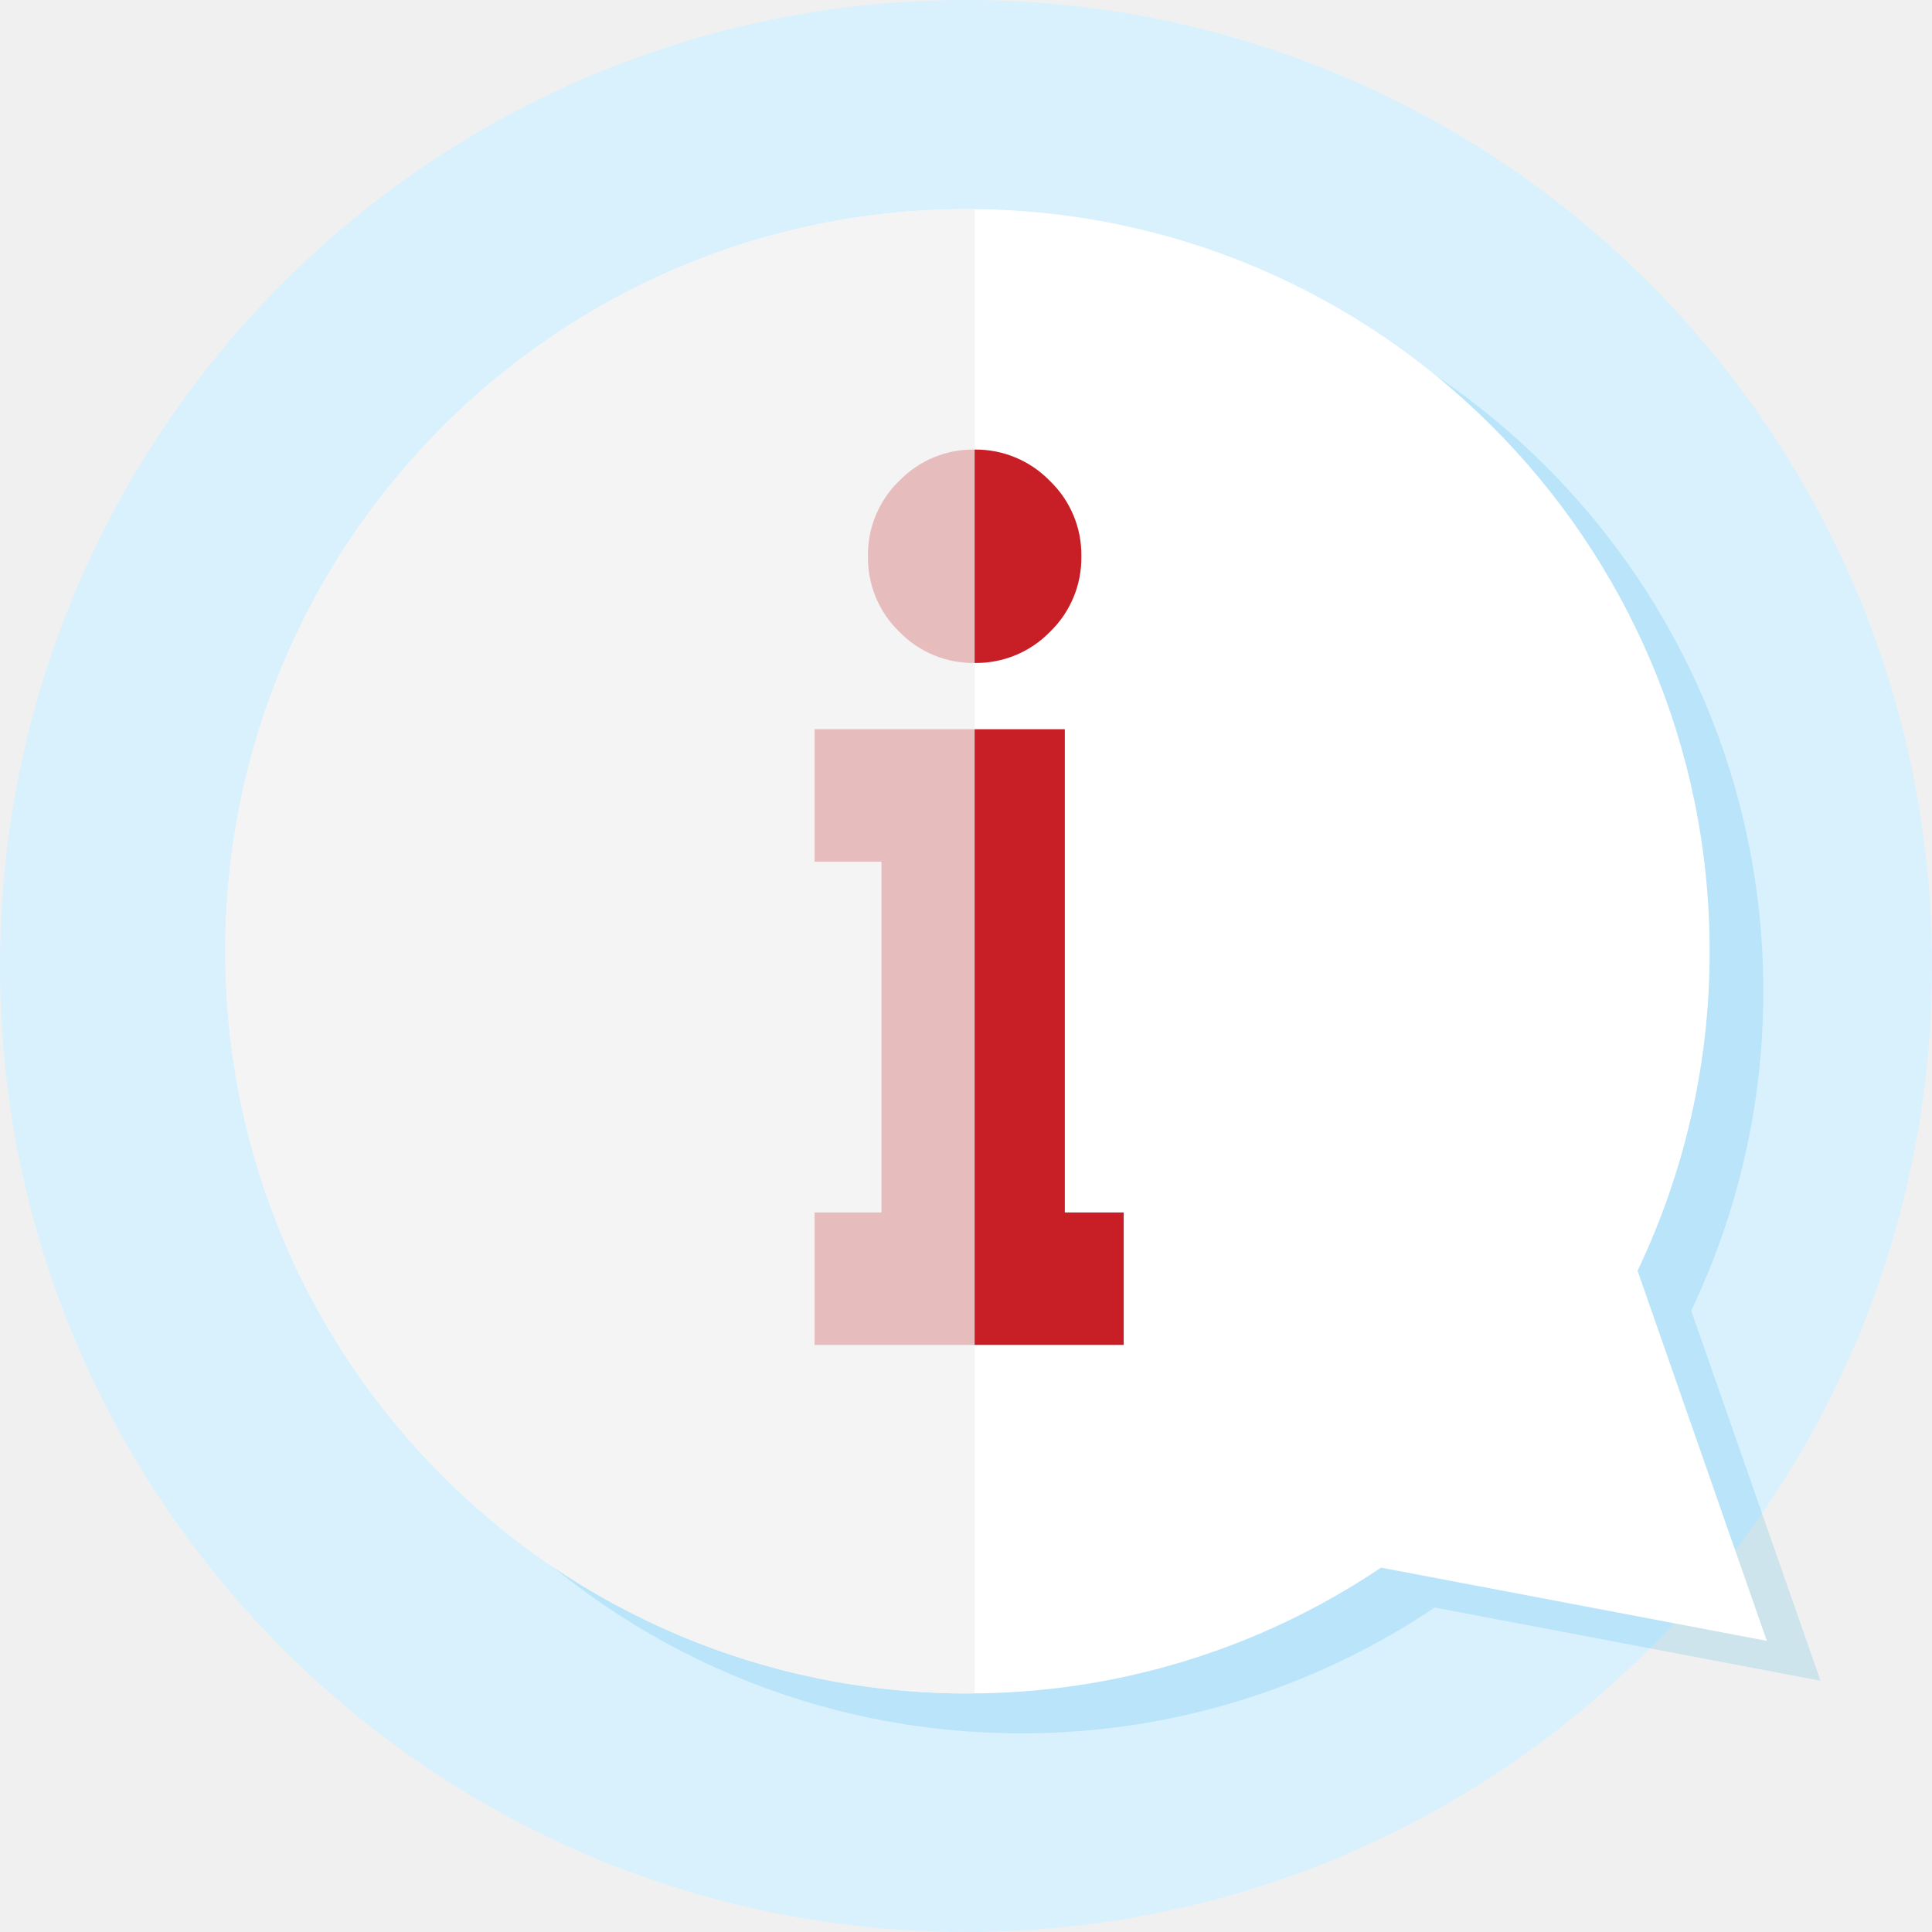
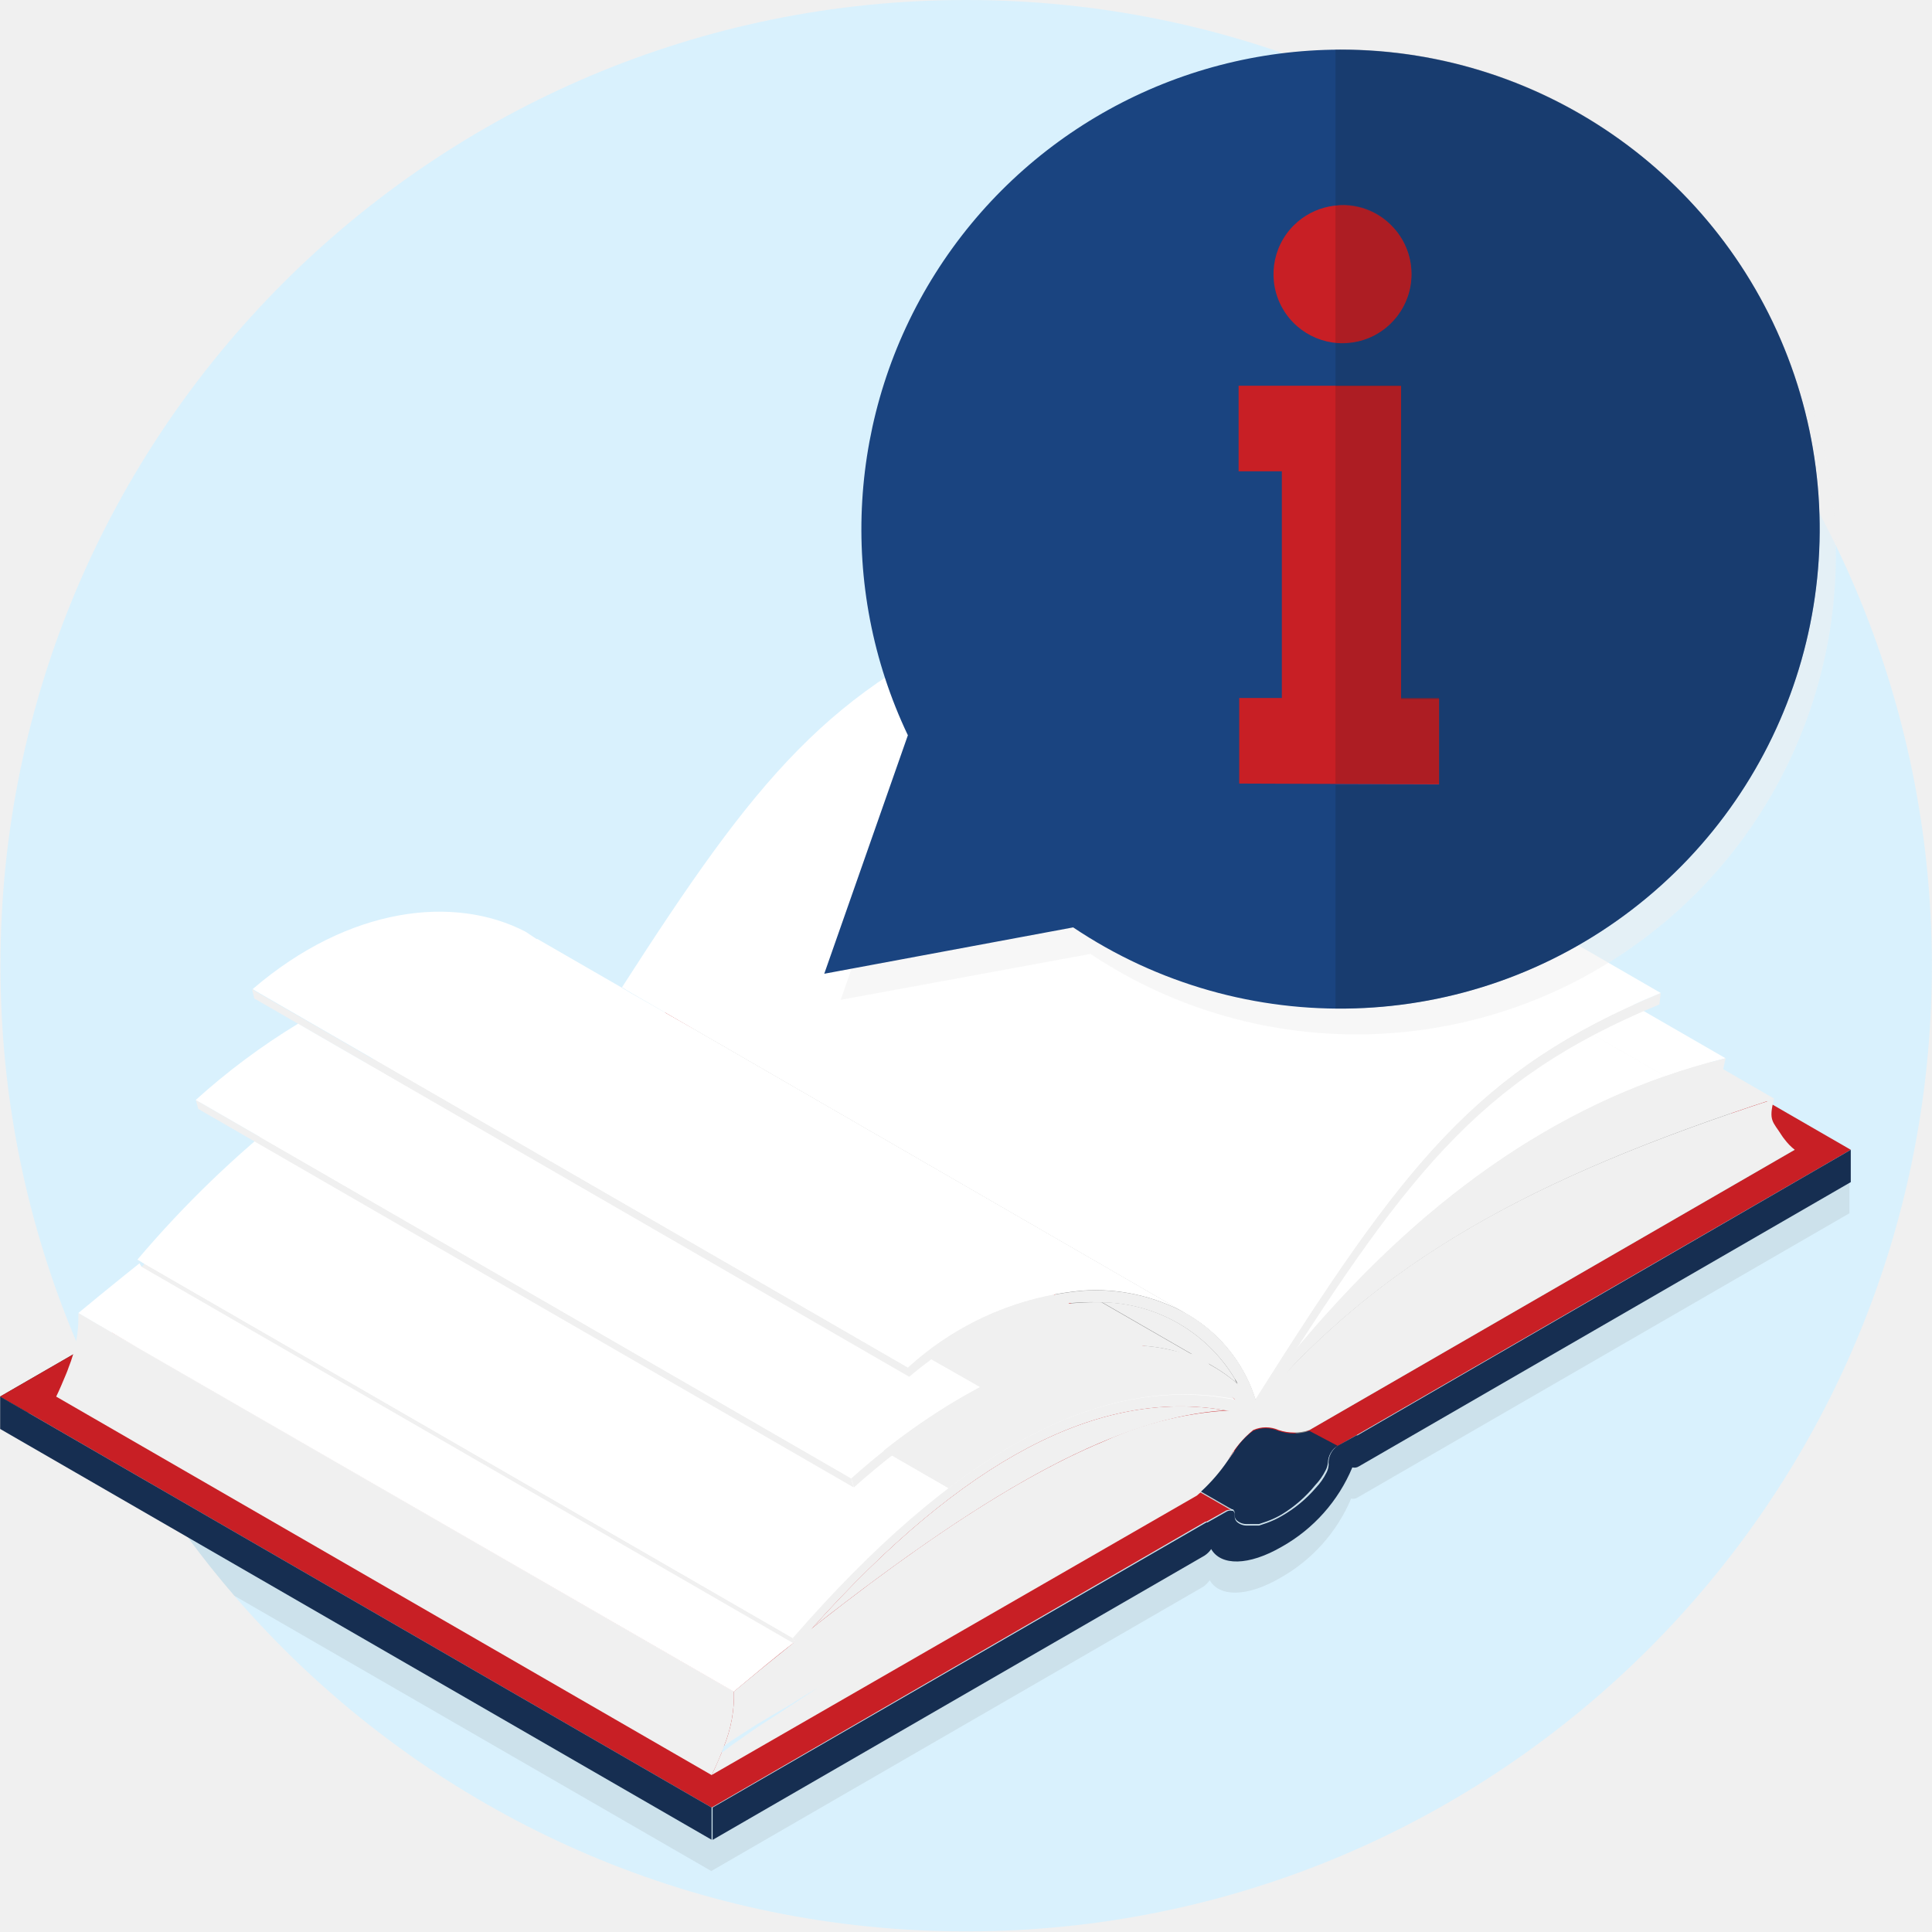
- <svg xmlns="http://www.w3.org/2000/svg" width="101" height="101" viewBox="0 0 101 101">
-   <g id="Group_4250" data-name="Group 4250" transform="translate(158.747 1363.566)">
-     <g id="Circles" transform="translate(-158.747 -1363.566)">
-       <circle id="Ellipse_699" data-name="Ellipse 699" cx="50.5" cy="50.5" r="50.5" fill="#d9f1fd" />
-     </g>
-     <g id="Icon_Art" data-name="Icon Art" transform="translate(-146.969 -1352.635)">
-       <g id="Group_4249" data-name="Group 4249" transform="translate(0 0)">
-         <path id="Path_10408" data-name="Path 10408" d="M-101.238-1346.864a38.8,38.8,0,0,1,38.8,38.8,38.643,38.643,0,0,1-3.77,16.7l6.759,19.347-20.168-3.827a38.615,38.615,0,0,1-21.618,6.577,38.8,38.8,0,0,1-38.8-38.8A38.8,38.8,0,0,1-101.238-1346.864Z" transform="translate(142.842 1348.95)" fill="#c2e9f9" opacity="0.6" style="mix-blend-mode: multiply;isolation: isolate" />
-         <path id="Path_10409" data-name="Path 10409" d="M-104.838-1349.541a38.8,38.8,0,0,1,38.8,38.8,38.651,38.651,0,0,1-3.769,16.7l6.758,19.348-20.168-3.827a38.62,38.62,0,0,1-21.618,6.577,38.8,38.8,0,0,1-38.8-38.8A38.8,38.8,0,0,1-104.838-1349.541Z" transform="translate(143.636 1349.541)" fill="#fff" />
-         <path id="Path_10410" data-name="Path 10410" d="M-104.11-1286.605v-6.925h3.495v-18.338h-3.495v-6.925h13.081v25.263h3.078v6.925Zm13.946-41.229a5.376,5.376,0,0,1-1.634,3.944,5.377,5.377,0,0,1-3.944,1.634,5.375,5.375,0,0,1-3.943-1.634,5.374,5.374,0,0,1-1.635-3.944,5.372,5.372,0,0,1,1.635-3.943,5.371,5.371,0,0,1,3.943-1.635,5.389,5.389,0,0,1,3.927,1.635A5.347,5.347,0,0,1-90.164-1327.834Z" transform="translate(134.917 1345.983)" fill="#c71f25" />
-         <g id="Group_4248" data-name="Group 4248" opacity="0.75">
-           <path id="Path_10411" data-name="Path 10411" d="M-104.838-1349.541a38.8,38.8,0,0,0-38.8,38.8,38.8,38.8,0,0,0,38.8,38.8c.127,0,.25-.013.376-.015v-77.572C-104.587-1349.533-104.712-1349.541-104.838-1349.541Z" transform="translate(143.636 1349.541)" fill="#f0f0f0" style="mix-blend-mode: multiply;isolation: isolate" />
-         </g>
+ <svg xmlns="http://www.w3.org/2000/svg" viewBox="0 0 129.62 129.59">
+   <defs>
+     <style>.cls-1{fill:#d9f1fd;}.cls-11,.cls-2{fill:#f0f0f0;}.cls-3{opacity:0.13;}.cls-4{fill:#757575;}.cls-5{fill:#333;}.cls-6{fill:#c81f25;}.cls-7{fill:gray;}.cls-8{fill:#b5b5b5;}.cls-13,.cls-9{fill:#162e51;}.cls-10{fill:#fff;}.cls-11{opacity:0.5;}.cls-12{fill:#1a4480;}.cls-13{opacity:0.37;}.cls-14{fill:#981c20;opacity:0.55;}</style>
+   </defs>
+   <g id="Layer_2" data-name="Layer 2">
+     <g id="Icon_Art" data-name="Icon Art">
+       <circle class="cls-1" cx="64.82" cy="64.79" r="64.79" />
+       <path class="cls-2" d="M4.87,93,0,95.8V98l15.73,9.09A64.75,64.75,0,0,1,5.26,90.31,8.8,8.8,0,0,1,4.87,93Z" />
+       <g class="cls-3">
+         <path class="cls-4" d="M9.35,86.86C8,87.92,6.67,89,5.25,90.19h0s0,.08,0,.12a64.75,64.75,0,0,0,10.47,16.75l32,18.47h0l33-19.07a1.67,1.67,0,0,0,.44-.44c.66,1.13,2.5,1.14,4.74-.16a11,11,0,0,0,4.75-5.32.53.53,0,0,0,.43-.07l33-19.07V79.24L104.55,90.57l19.61-11.33-5.21-3c0-.12,0-.26.09-.41l-3.44-2,.17-.74h0l-5.47-3.16,1-.44.09-.77m3.65,4.56-.28.08h0ZM90.66,98.59l-.93.53h0Z" />
      </g>
+       <path class="cls-5" d="M76.43,49.58v2.17l-33,19.07a.53.53,0,0,1-.43.06,8.68,8.68,0,0,1-1.54,2.61,11.9,11.9,0,0,1-3.21,2.72c-2.24,1.29-4.08,1.29-4.75.15a1.21,1.21,0,0,1-.43.44l-31.15,18L0,93.7,34.46,73.81c.34-.19.63,0,.63.38a.48.48,0,0,0,.15.36,1,1,0,0,0,.7.24A4.72,4.72,0,0,0,38.22,74,8.93,8.93,0,0,0,40,72.68c.18-.18.34-.36.49-.53a4.88,4.88,0,0,0,.69-1,1.39,1.39,0,0,0,.15-.53A1.4,1.4,0,0,1,42,69.46l1.23-.71.08,0Z" />
+       <polygon class="cls-6" points="85.96 99.2 124.17 77.14 76.43 49.58 38.22 71.64 85.96 99.2" />
+       <polygon class="cls-7" points="87.21 96.31 43.23 70.92 76.43 51.75 120.41 77.14 87.21 96.31" />
+       <path class="cls-6" d="M82.45,101.23l.14.08a.51.51,0,0,0-.41.08l-1.24.7-.07,0L47.74,121.27,1.89,94.78,0,93.7,34.46,73.81l3.76-2.17,1.8,1,1.41.81L82.79,97.37l-.42.59a12,12,0,0,1-1.85,2.16Z" />
+       <path class="cls-8" d="M86,99.2l-3.51,2-1.93-1.11A12,12,0,0,0,82.37,98l.42-.59Z" />
+       <path class="cls-9" d="M124.17,77.14v2.17l-33,19.07a.55.55,0,0,1-.44.07A10.93,10.93,0,0,1,86,103.77c-2.24,1.3-4.09,1.29-4.74.16a1.56,1.56,0,0,1-.45.44l-33,19.07v-2.17l33.13-19.13.07,0,1.24-.7a.51.51,0,0,1,.41-.08l.06,0h0a.34.34,0,0,1,.12.2.32.32,0,0,1,0,.09v.1a.49.49,0,0,0,.15.36,1,1,0,0,0,.71.24h.08l.23,0,.29,0,.18,0,.53-.18a6.05,6.05,0,0,0,1-.47,8.69,8.69,0,0,0,2.28-1.89,4.14,4.14,0,0,0,.7-1,1.31,1.31,0,0,0,.15-.52A1.4,1.4,0,0,1,89.74,97L91,96.3l.07,0Z" />
+       <path class="cls-1" d="M42.4,66.66c-.71.88-1.42,1.8-2.13,2.74l-.34-.4c.67-.89,1.34-1.76,2-2.6l.42.25Z" />
+       <path class="cls-1" d="M42.12,66.5c-.59.91-1.19,1.86-1.81,2.85L39.9,69c.61-1,1.2-1.9,1.78-2.8l.27.16Z" />
+       <path class="cls-2" d="M49.24,113.48a9.1,9.1,0,0,1-.66,3.66c0,.15-.12.32-.18.48-.2.5-.42,1-.66,1.47L3.77,93.7c.23-.47.45-1,.65-1.48.07-.16.13-.32.18-.47a9.12,9.12,0,0,0,.66-3.66l4.11,2.37Z" />
+       <path class="cls-2" d="M82.22,94.62C75.3,95.06,67,99.4,54.53,109.19,64.64,97.92,73.73,93.14,82.22,94.62Z" />
+       <path class="cls-10" d="M84.07,94.59c-.61,0-1.22,0-1.85,0-8.49-1.48-17.58,3.3-27.69,14.57l-1.2,1c-1.32,1-2.69,2.17-4.1,3.34l-39.86-23L5.26,88.09C22,74.22,31.9,68.9,40.1,69.2h0L82.8,93.86Z" />
+       <polygon class="cls-2" points="53.48 110.39 9.5 84.99 9.22 84.51 9.68 84.78 53.19 109.9 53.48 110.39" />
+       <path class="cls-1" d="M9.68,84.78c0,.07-.12.14-.18.21l-.28-.48Z" />
+       <path class="cls-2" d="M82.8,93.86c-6-1.14-12.38.82-19.17,6l-44-25.39C27,68.88,33.8,67,40.28,68.8l-.19.4L76.63,90.29l4.08.67Z" />
+       <path class="cls-10" d="M63.63,99.85A71.4,71.4,0,0,0,53.19,109.9L9.68,84.78l-.46-.27A71.37,71.37,0,0,1,19.65,74.46Z" />
+       <path class="cls-2" d="M83,92.82a10.05,10.05,0,0,0-1.57-1.13l-7.49-4.32a10.57,10.57,0,0,1,8.9,5.13C82.87,92.61,82.92,92.71,83,92.82Z" />
+       <path class="cls-10" d="M79.59,88.12a12.61,12.61,0,0,0-7-1.53,20,20,0,0,0-11.68,5.17l-39.82-23-.62-.36-3-1.73-.52-.31c6.5-5.58,13.57-6.32,18.31-3.85L36,63l.06,0,5.6,3.23.27.16.17.1.25.15h0L46.5,69Z" />
+       <polygon class="cls-2" points="61.03 92.37 20.61 69.04 19.99 68.68 17.06 66.99 16.91 66.37 17.43 66.68 20.45 68.41 21.07 68.77 60.89 91.76 61.03 92.37" />
+       <polygon class="cls-2" points="57.27 99.79 13.3 74.4 13.14 73.8 13.65 74.09 57.11 99.19 57.27 99.79" />
+       <path class="cls-2" d="M119.05,73.72c-16.52,5.37-26.54,11-34.69,20.54A11.19,11.19,0,0,0,84,93.19a10.1,10.1,0,0,0-4.41-5.07L46.5,69l-4.13-2.38c7.81-8.24,17.5-13.38,32.7-18.32Z" />
+       <path class="cls-10" d="M111.71,72.2c-9.91,3.46-19,10.54-27.46,21.72-.07-.25-.16-.49-.25-.73a10.1,10.1,0,0,0-4.41-5.07L46.5,69l-4.1-2.37h0L42,66.4c8-10,16.53-16.35,25.79-19.59Z" />
+       <path class="cls-10" d="M115.77,71c-1.37.34-2.72.74-4.06,1.21l-44-25.39c1.33-.47,2.68-.87,4.05-1.21Z" />
+       <path class="cls-2" d="M120.41,77.14,87.86,95.94a3.24,3.24,0,0,1-2.08,0,2.1,2.1,0,0,0-1.7,0h0A7.09,7.09,0,0,0,82.37,98a10.81,10.81,0,0,1-2.07,2.34L47.74,119.09c.24-.47.46-1,.66-1.47.06-.16.13-.33.18-.48a9.1,9.1,0,0,0,.66-3.66c10.55-8.77,18.4-14.11,24.82-16.78a23.5,23.5,0,0,1,10-2.11l0,0,.27-.31a2.2,2.2,0,0,1,.2-.23c8.11-9.43,18.11-15,34.49-20.31-.39,1.47-.07,1.5.52,2.44a2.48,2.48,0,0,0,.19.26A3.78,3.78,0,0,0,120.41,77.14Z" />
+       <path class="cls-1" d="M54.92,113.2l-1.08.71c-.64.41-1.5,1-2.36,1.54s-1.71,1.17-2.35,1.61l-.73.55.18-.47.52-.37c.65-.41,1.51-1,2.38-1.5s1.72-1,2.36-1.42Z" />
+       <path class="cls-2" d="M84.38,94.32l-.29.25h0l-.29.26a10.17,10.17,0,0,0-.79-2h0c0-.11-.1-.21-.16-.32a10.57,10.57,0,0,0-8.9-5.13c-4-.21-8.54,1.28-12.88,5l-.14-.61a20,20,0,0,1,11.68-5.17,12.61,12.61,0,0,1,7,1.53A10.1,10.1,0,0,1,84,93.19a5.3,5.3,0,0,1,.23.67.14.14,0,0,1,0,.06,3.38,3.38,0,0,1,.11.34Z" />
+       <path class="cls-2" d="M84.25,94.19l-.18.4-.19.4a15.89,15.89,0,0,0-1.66-.37c-8.49-1.48-17.58,3.3-27.69,14.57l-1.06,1.2-.14-.25-.14-.24c10.86-12.49,20.56-17.76,29.61-16C83.29,94,83.77,94.06,84.25,94.19Z" />
+       <path class="cls-2" d="M81.4,91.69a11,11,0,0,0-4.77-1.4,21,21,0,0,0-10.88,2.77L62.51,91.2A17.8,17.8,0,0,1,73.9,87.37Z" />
+       <path class="cls-10" d="M65.75,93.06a43.53,43.53,0,0,0-8.64,6.12L13.65,74.09l-.52-.29A45.33,45.33,0,0,1,20,68.68l.62.36L61,92.37c.49-.42,1-.81,1.48-1.17Z" />
+       <path class="cls-2" d="M84.34,94.24l-.28.36-.25.34a9.4,9.4,0,0,0-1-1.08,9.61,9.61,0,0,0-4-2.32c-5.7-1.7-13.62,1.19-21.52,8.25l-.17-.61c7-6.23,14-9.28,19.52-8.89a11,11,0,0,1,4.77,1.4A10.05,10.05,0,0,1,83,92.82h0A10.79,10.79,0,0,1,84.34,94.24Z" />
+       <path class="cls-2" d="M115.77,71l-.17.79c-11.46,2.83-21.77,10.25-31.36,23l-.17-.2-.17-.2c.12-.16.23-.32.35-.47C93.9,81.23,104.26,73.83,115.77,71Z" />
+       <path class="cls-2" d="M111.42,66.62l-.09.77C99,72.48,94.26,78.94,84.28,94.74l-.21-.15h0l-.2-.15c.12-.2.24-.38.36-.57C94.11,78.23,99,71.74,111.42,66.62Z" />
+       <path class="cls-10" d="M111.42,66.62C99,71.74,94.11,78.23,84.23,93.86a5.3,5.3,0,0,0-.23-.67,10.1,10.1,0,0,0-4.41-5.07L46.5,69l-4.1-2.37h0l-.25-.15L42,66.4l-.27-.16c9-14,13.9-20.13,25.76-25Z" />
+       <polygon class="cls-9" points="47.74 121.27 47.74 123.43 0.01 95.87 0.01 93.7 1.89 94.78 47.74 121.27" />
+       <path class="cls-9" d="M89.74,97a1.4,1.4,0,0,0-.65,1.12,1.31,1.31,0,0,1-.15.52,4.14,4.14,0,0,1-.7,1A8.69,8.69,0,0,1,86,101.6a6.05,6.05,0,0,1-1,.47l-.53.18-.18,0-.29,0-.23,0h-.08a1,1,0,0,1-.71-.24.49.49,0,0,1-.15-.36v-.1a.32.32,0,0,0,0-.09.34.34,0,0,0-.12-.2h0l-.06,0-.14-.08-1.93-1.11A12,12,0,0,0,82.37,98l.42-.59A4.84,4.84,0,0,1,84.07,96h0a2.1,2.1,0,0,1,1.7,0,3.24,3.24,0,0,0,2.08,0Z" />
+       <path class="cls-11" d="M91.09,5.06A32.19,32.19,0,0,0,62,51.08l-5.6,16L73.16,64A32.17,32.17,0,1,0,91.09,5.06Z" />
+       <path class="cls-12" d="M89.91,3.33a32.18,32.18,0,0,0-29,46l-5.61,16L72,62.22A32.17,32.17,0,1,0,89.91,3.33Z" />
+       <path class="cls-6" d="M83.14,52.57V46.83H86V31.62h-2.9V25.88H94v21h2.55v5.74ZM94.7,18.38a4.63,4.63,0,1,1-7.89-3.27,4.63,4.63,0,0,1,7.89,3.27Z" />
+       <path class="cls-13" d="M89.91,3.33H89.6V13.8a3.71,3.71,0,0,1,.48-.05,4.51,4.51,0,0,1,3.26,1.36,4.62,4.62,0,0,1,0,6.54A4.5,4.5,0,0,1,90.08,23,3.71,3.71,0,0,1,89.6,23v2.92H94v21h2.55v5.74H89.6V67.66h.31a32.17,32.17,0,0,0,0-64.34Z" />
+       <path class="cls-14" d="M90.08,23A3.71,3.71,0,0,1,89.6,23V13.8a3.71,3.71,0,0,1,.48-.05,4.51,4.51,0,0,1,3.26,1.36,4.62,4.62,0,0,1,0,6.54A4.5,4.5,0,0,1,90.08,23Zm6.46,23.82H94V25.88H89.6V52.57h6.94Z" />
    </g>
  </g>
</svg>
